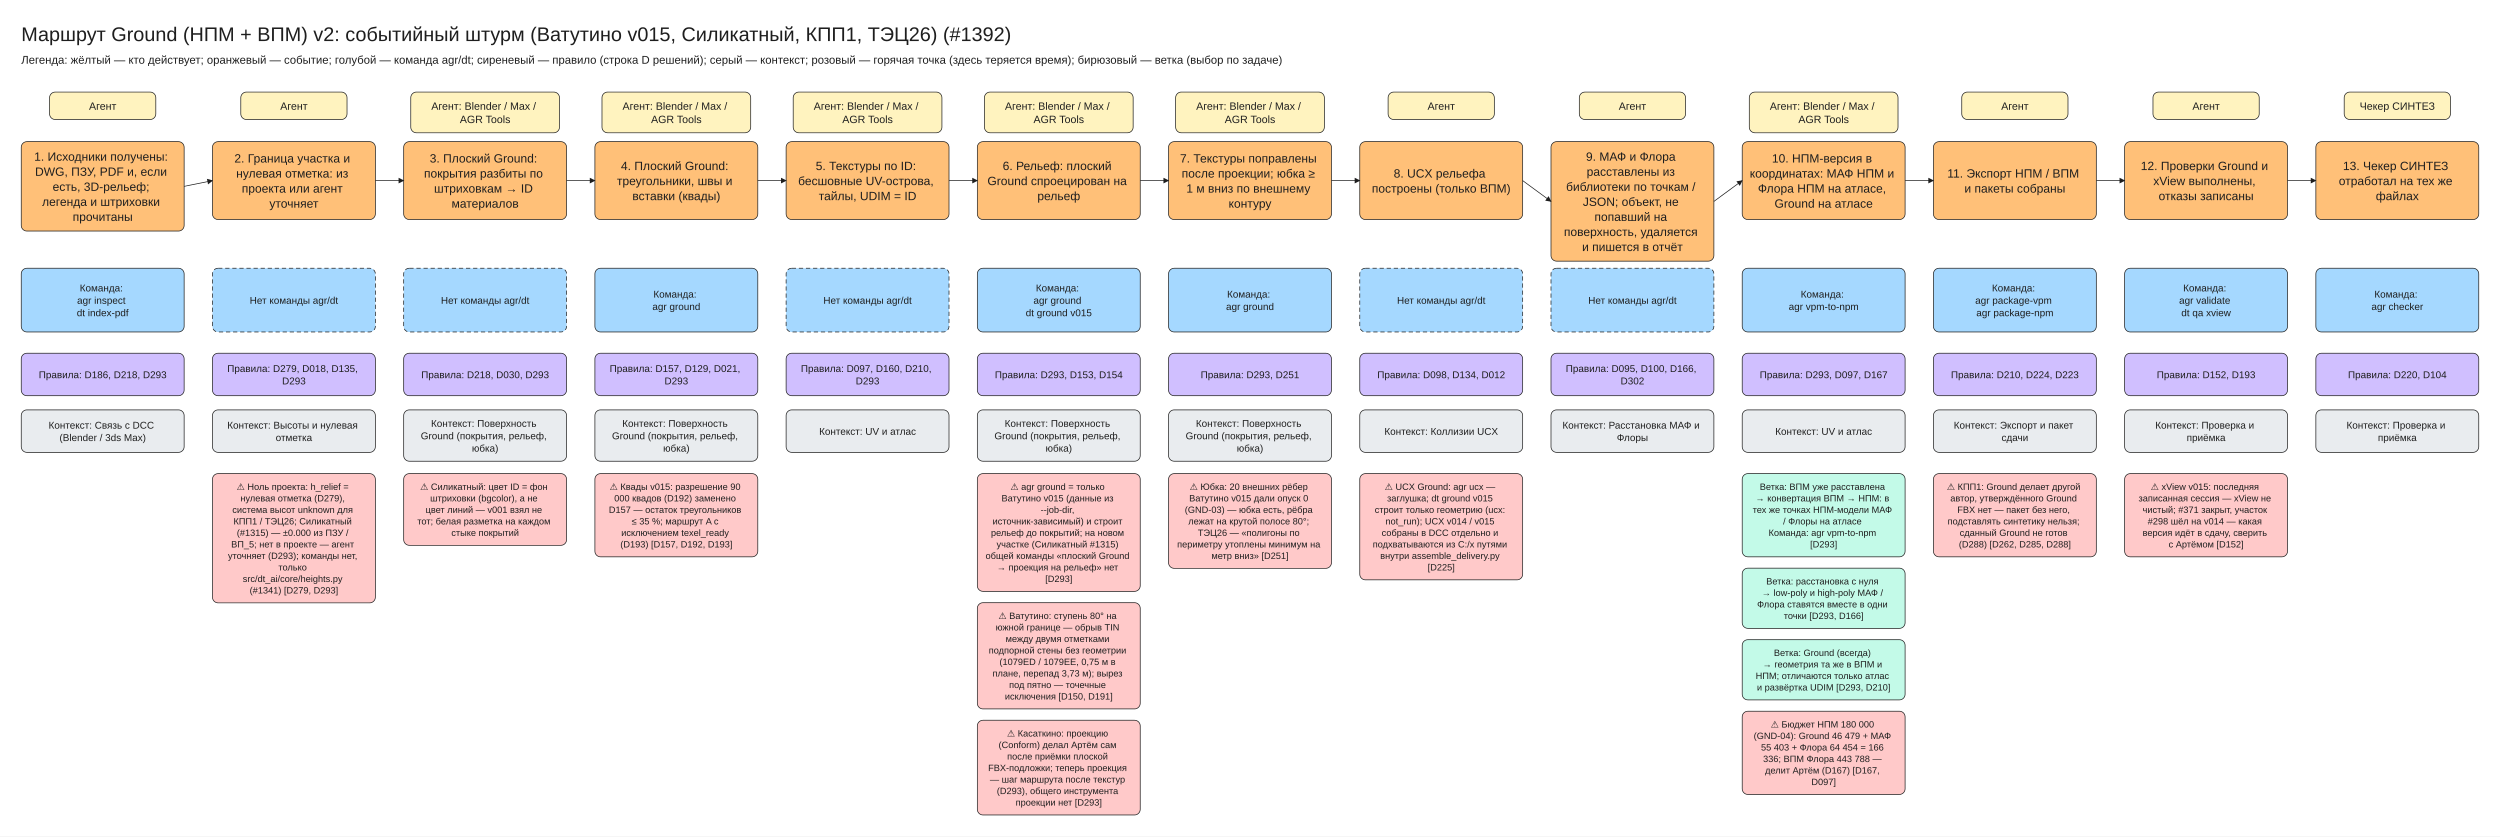
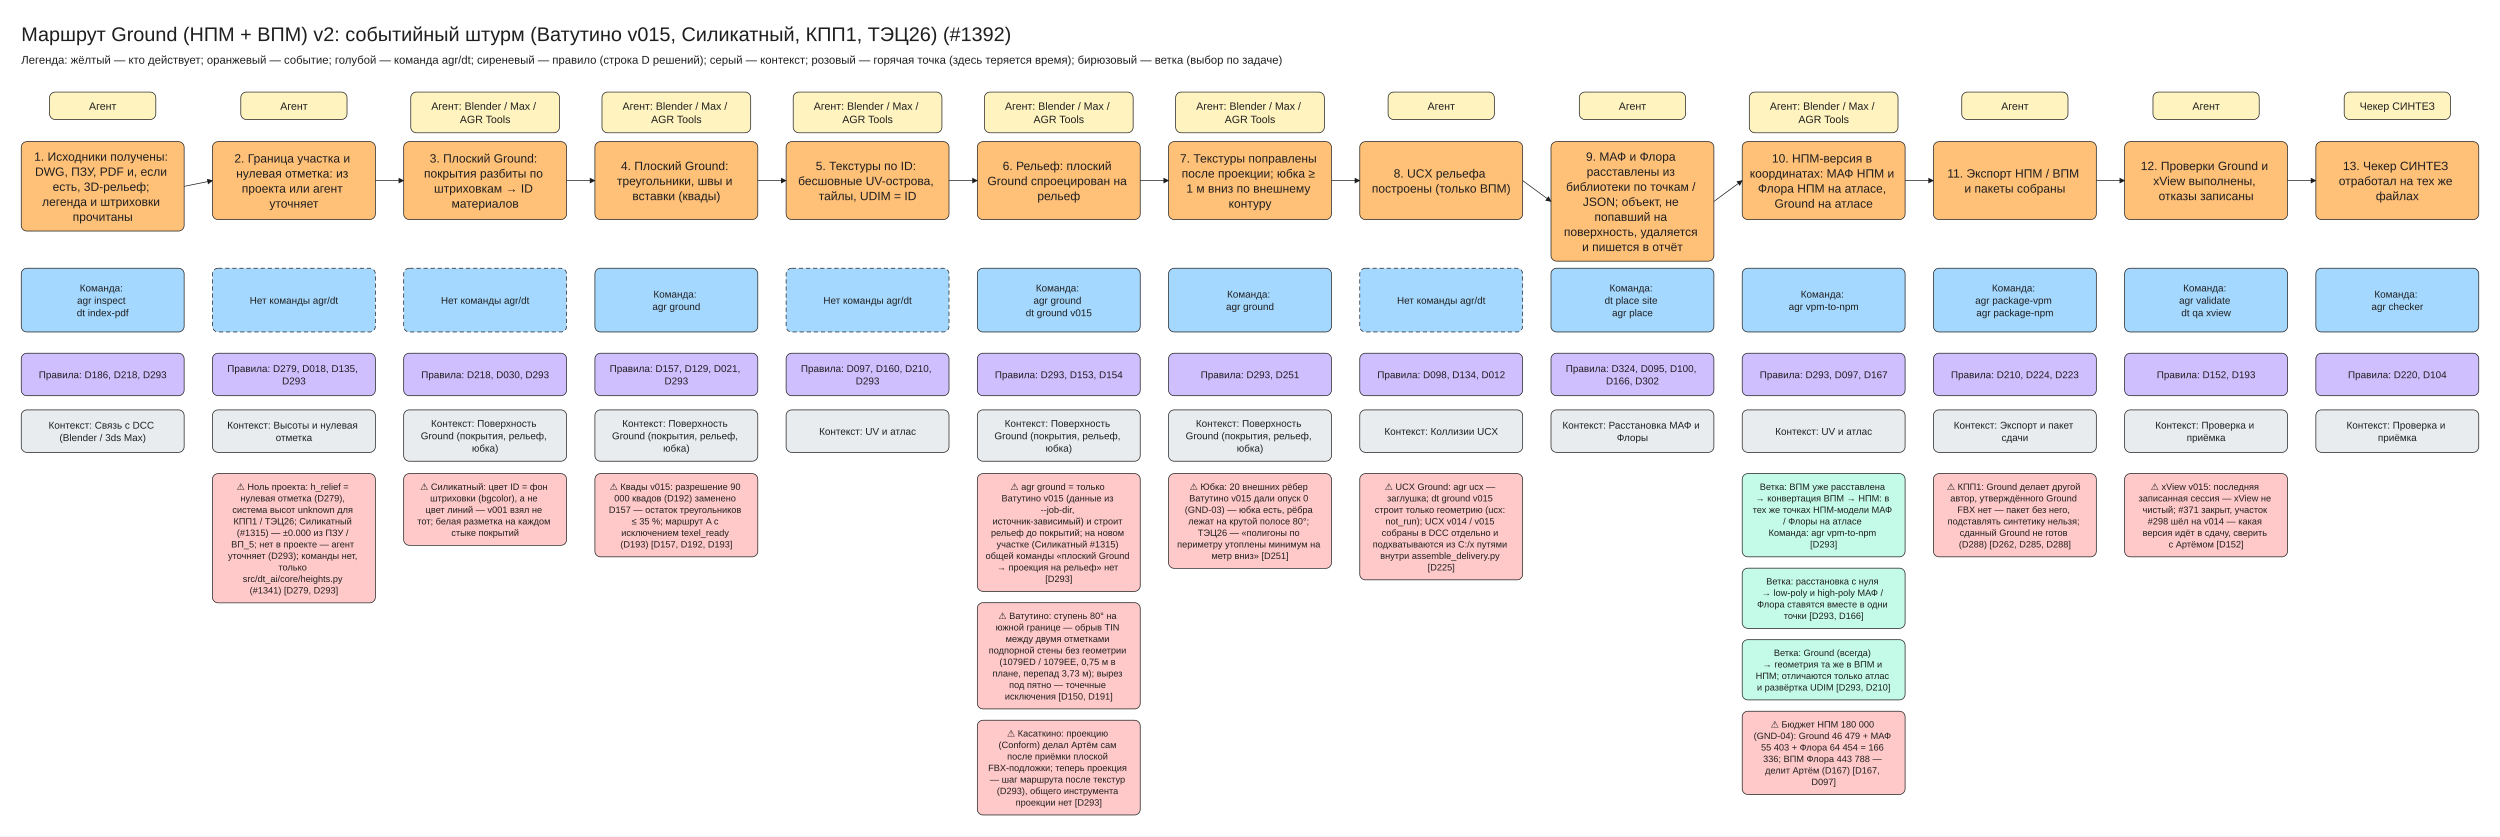
<svg xmlns="http://www.w3.org/2000/svg" viewBox="10 -30 3530 1181" width="3530" height="1181" font-family="Segoe UI, Arial, sans-serif">
  <defs>
    <marker id="arrow" viewBox="0 0 10 10" refX="9" refY="5" markerWidth="8" markerHeight="8" orient="auto-start-reverse">
      <path d="M0,0 L10,5 L0,10 z" fill="#1e1e1e" />
    </marker>
  </defs>
  <rect x="10" y="-30" width="3530" height="1181" fill="#ffffff" />
  <rect x="80" y="100" width="150" height="38.75" rx="8" fill="#fff3bf" stroke="#1e1e1e" />
  <rect x="40" y="170" width="230" height="126.25" rx="8" fill="#ffc078" stroke="#1e1e1e" />
  <rect x="40" y="348.75" width="230" height="90" rx="8" fill="#a5d8ff" stroke="#1e1e1e" />
  <rect x="40" y="468.75" width="230" height="60" rx="8" fill="#d0bfff" stroke="#1e1e1e" />
  <rect x="40" y="548.75" width="230" height="60" rx="8" fill="#e9ecef" stroke="#1e1e1e" />
  <rect x="350" y="100" width="150" height="38.75" rx="8" fill="#fff3bf" stroke="#1e1e1e" />
  <rect x="310" y="170" width="230" height="110" rx="8" fill="#ffc078" stroke="#1e1e1e" />
  <line x1="270" y1="233.12" x2="310" y2="225.0" stroke="#1e1e1e" marker-end="url(#arrow)" />
  <rect x="310" y="348.75" width="230" height="90" rx="8" fill="#a5d8ff" stroke="#1e1e1e" stroke-dasharray="6 4" />
  <rect x="310" y="468.75" width="230" height="60" rx="8" fill="#d0bfff" stroke="#1e1e1e" />
  <rect x="310" y="548.75" width="230" height="60" rx="8" fill="#e9ecef" stroke="#1e1e1e" />
  <rect x="310" y="638.75" width="230" height="182.5" rx="8" fill="#ffc9c9" stroke="#1e1e1e" />
  <rect x="590" y="100" width="210" height="57.5" rx="8" fill="#fff3bf" stroke="#1e1e1e" />
  <rect x="580" y="170" width="230" height="110" rx="8" fill="#ffc078" stroke="#1e1e1e" />
  <line x1="540" y1="225.0" x2="580" y2="225.0" stroke="#1e1e1e" marker-end="url(#arrow)" />
  <rect x="580" y="348.75" width="230" height="90" rx="8" fill="#a5d8ff" stroke="#1e1e1e" stroke-dasharray="6 4" />
  <rect x="580" y="468.75" width="230" height="60" rx="8" fill="#d0bfff" stroke="#1e1e1e" />
  <rect x="580" y="548.75" width="230" height="72.5" rx="8" fill="#e9ecef" stroke="#1e1e1e" />
  <rect x="580" y="638.75" width="230" height="101.25" rx="8" fill="#ffc9c9" stroke="#1e1e1e" />
  <rect x="860" y="100" width="210" height="57.5" rx="8" fill="#fff3bf" stroke="#1e1e1e" />
  <rect x="850" y="170" width="230" height="110" rx="8" fill="#ffc078" stroke="#1e1e1e" />
  <line x1="810" y1="225.0" x2="850" y2="225.0" stroke="#1e1e1e" marker-end="url(#arrow)" />
  <rect x="850" y="348.75" width="230" height="90" rx="8" fill="#a5d8ff" stroke="#1e1e1e" />
  <rect x="850" y="468.75" width="230" height="60" rx="8" fill="#d0bfff" stroke="#1e1e1e" />
  <rect x="850" y="548.75" width="230" height="72.5" rx="8" fill="#e9ecef" stroke="#1e1e1e" />
  <rect x="850" y="638.75" width="230" height="117.5" rx="8" fill="#ffc9c9" stroke="#1e1e1e" />
  <rect x="1130" y="100" width="210" height="57.5" rx="8" fill="#fff3bf" stroke="#1e1e1e" />
  <rect x="1120" y="170" width="230" height="110" rx="8" fill="#ffc078" stroke="#1e1e1e" />
  <line x1="1080" y1="225.0" x2="1120" y2="225.0" stroke="#1e1e1e" marker-end="url(#arrow)" />
  <rect x="1120" y="348.75" width="230" height="90" rx="8" fill="#a5d8ff" stroke="#1e1e1e" stroke-dasharray="6 4" />
  <rect x="1120" y="468.75" width="230" height="60" rx="8" fill="#d0bfff" stroke="#1e1e1e" />
  <rect x="1120" y="548.75" width="230" height="60" rx="8" fill="#e9ecef" stroke="#1e1e1e" />
  <rect x="1400" y="100" width="210" height="57.5" rx="8" fill="#fff3bf" stroke="#1e1e1e" />
  <rect x="1390" y="170" width="230" height="110" rx="8" fill="#ffc078" stroke="#1e1e1e" />
  <line x1="1350" y1="225.0" x2="1390" y2="225.0" stroke="#1e1e1e" marker-end="url(#arrow)" />
  <rect x="1390" y="348.75" width="230" height="90" rx="8" fill="#a5d8ff" stroke="#1e1e1e" />
  <rect x="1390" y="468.75" width="230" height="60" rx="8" fill="#d0bfff" stroke="#1e1e1e" />
  <rect x="1390" y="548.75" width="230" height="72.5" rx="8" fill="#e9ecef" stroke="#1e1e1e" />
  <rect x="1390" y="638.75" width="230" height="166.25" rx="8" fill="#ffc9c9" stroke="#1e1e1e" />
  <rect x="1390" y="821.0" width="230" height="150.0" rx="8" fill="#ffc9c9" stroke="#1e1e1e" />
  <rect x="1390" y="987.0" width="230" height="133.75" rx="8" fill="#ffc9c9" stroke="#1e1e1e" />
  <rect x="1670" y="100" width="210" height="57.5" rx="8" fill="#fff3bf" stroke="#1e1e1e" />
  <rect x="1660" y="170" width="230" height="110" rx="8" fill="#ffc078" stroke="#1e1e1e" />
  <line x1="1620" y1="225.0" x2="1660" y2="225.0" stroke="#1e1e1e" marker-end="url(#arrow)" />
  <rect x="1660" y="348.75" width="230" height="90" rx="8" fill="#a5d8ff" stroke="#1e1e1e" />
  <rect x="1660" y="468.75" width="230" height="60" rx="8" fill="#d0bfff" stroke="#1e1e1e" />
  <rect x="1660" y="548.75" width="230" height="72.5" rx="8" fill="#e9ecef" stroke="#1e1e1e" />
  <rect x="1660" y="638.75" width="230" height="133.75" rx="8" fill="#ffc9c9" stroke="#1e1e1e" />
  <rect x="1970" y="100" width="150" height="38.75" rx="8" fill="#fff3bf" stroke="#1e1e1e" />
  <rect x="1930" y="170" width="230" height="110" rx="8" fill="#ffc078" stroke="#1e1e1e" />
  <line x1="1890" y1="225.0" x2="1930" y2="225.0" stroke="#1e1e1e" marker-end="url(#arrow)" />
  <rect x="1930" y="348.75" width="230" height="90" rx="8" fill="#a5d8ff" stroke="#1e1e1e" stroke-dasharray="6 4" />
  <rect x="1930" y="468.75" width="230" height="60" rx="8" fill="#d0bfff" stroke="#1e1e1e" />
  <rect x="1930" y="548.75" width="230" height="60" rx="8" fill="#e9ecef" stroke="#1e1e1e" />
  <rect x="1930" y="638.75" width="230" height="150.0" rx="8" fill="#ffc9c9" stroke="#1e1e1e" />
  <rect x="2240" y="100" width="150" height="38.75" rx="8" fill="#fff3bf" stroke="#1e1e1e" />
  <rect x="2200" y="170" width="230" height="168.75" rx="8" fill="#ffc078" stroke="#1e1e1e" />
  <line x1="2160" y1="225.0" x2="2200" y2="254.38" stroke="#1e1e1e" marker-end="url(#arrow)" />
-   <rect x="2200" y="348.75" width="230" height="90" rx="8" fill="#a5d8ff" stroke="#1e1e1e" stroke-dasharray="6 4" />
+   <rect x="2200" y="348.75" width="230" height="90" rx="8" fill="#a5d8ff" stroke="#1e1e1e" />
  <rect x="2200" y="468.75" width="230" height="60" rx="8" fill="#d0bfff" stroke="#1e1e1e" />
  <rect x="2200" y="548.75" width="230" height="60" rx="8" fill="#e9ecef" stroke="#1e1e1e" />
  <rect x="2480" y="100" width="210" height="57.5" rx="8" fill="#fff3bf" stroke="#1e1e1e" />
  <rect x="2470" y="170" width="230" height="110" rx="8" fill="#ffc078" stroke="#1e1e1e" />
  <line x1="2430" y1="254.38" x2="2470" y2="225.0" stroke="#1e1e1e" marker-end="url(#arrow)" />
  <rect x="2470" y="348.75" width="230" height="90" rx="8" fill="#a5d8ff" stroke="#1e1e1e" />
  <rect x="2470" y="468.75" width="230" height="60" rx="8" fill="#d0bfff" stroke="#1e1e1e" />
  <rect x="2470" y="548.75" width="230" height="60" rx="8" fill="#e9ecef" stroke="#1e1e1e" />
  <rect x="2470" y="638.75" width="230" height="117.5" rx="8" fill="#c3fae8" stroke="#1e1e1e" />
  <rect x="2470" y="772.25" width="230" height="85.0" rx="8" fill="#c3fae8" stroke="#1e1e1e" />
  <rect x="2470" y="873.25" width="230" height="85.0" rx="8" fill="#c3fae8" stroke="#1e1e1e" />
  <rect x="2470" y="974.25" width="230" height="117.5" rx="8" fill="#ffc9c9" stroke="#1e1e1e" />
  <rect x="2780" y="100" width="150" height="38.75" rx="8" fill="#fff3bf" stroke="#1e1e1e" />
  <rect x="2740" y="170" width="230" height="110" rx="8" fill="#ffc078" stroke="#1e1e1e" />
  <line x1="2700" y1="225.0" x2="2740" y2="225.0" stroke="#1e1e1e" marker-end="url(#arrow)" />
  <rect x="2740" y="348.75" width="230" height="90" rx="8" fill="#a5d8ff" stroke="#1e1e1e" />
  <rect x="2740" y="468.75" width="230" height="60" rx="8" fill="#d0bfff" stroke="#1e1e1e" />
  <rect x="2740" y="548.75" width="230" height="60" rx="8" fill="#e9ecef" stroke="#1e1e1e" />
  <rect x="2740" y="638.75" width="230" height="117.5" rx="8" fill="#ffc9c9" stroke="#1e1e1e" />
  <rect x="3050" y="100" width="150" height="38.75" rx="8" fill="#fff3bf" stroke="#1e1e1e" />
  <rect x="3010" y="170" width="230" height="110" rx="8" fill="#ffc078" stroke="#1e1e1e" />
  <line x1="2970" y1="225.0" x2="3010" y2="225.0" stroke="#1e1e1e" marker-end="url(#arrow)" />
  <rect x="3010" y="348.75" width="230" height="90" rx="8" fill="#a5d8ff" stroke="#1e1e1e" />
  <rect x="3010" y="468.75" width="230" height="60" rx="8" fill="#d0bfff" stroke="#1e1e1e" />
  <rect x="3010" y="548.75" width="230" height="60" rx="8" fill="#e9ecef" stroke="#1e1e1e" />
  <rect x="3010" y="638.75" width="230" height="117.5" rx="8" fill="#ffc9c9" stroke="#1e1e1e" />
  <rect x="3320" y="100" width="150" height="38.75" rx="8" fill="#fff3bf" stroke="#1e1e1e" />
  <rect x="3280" y="170" width="230" height="110" rx="8" fill="#ffc078" stroke="#1e1e1e" />
  <line x1="3240" y1="225.0" x2="3280" y2="225.0" stroke="#1e1e1e" marker-end="url(#arrow)" />
  <rect x="3280" y="348.75" width="230" height="90" rx="8" fill="#a5d8ff" stroke="#1e1e1e" />
  <rect x="3280" y="468.75" width="230" height="60" rx="8" fill="#d0bfff" stroke="#1e1e1e" />
  <rect x="3280" y="548.75" width="230" height="60" rx="8" fill="#e9ecef" stroke="#1e1e1e" />
  <text x="40" y="0" font-size="28" text-anchor="start" fill="#1e1e1e">
    <tspan x="40" dy="28">Маршрут Ground (НПМ + ВПМ) v2: событийный штурм (Ватутино v015, Силикатный, КПП1, ТЭЦ26) (#1392)</tspan>
  </text>
  <text x="40" y="44" font-size="16" text-anchor="start" fill="#1e1e1e">
    <tspan x="40" dy="16">Легенда: жёлтый — кто действует; оранжевый — событие; голубой — команда agr/dt; сиреневый — правило (строка D решений); серый — контекст; розовый — горячая точка (здесь теряется время); бирюзовый — ветка (выбор по задаче)</tspan>
  </text>
  <text x="155.0" y="110.0" font-size="15" text-anchor="middle" fill="#1e1e1e">
    <tspan x="155.0" dy="15">Агент</tspan>
  </text>
  <text x="155.0" y="180.0" font-size="17" text-anchor="middle" fill="#1e1e1e">
    <tspan x="155.0" dy="17">1. Исходники получены:</tspan>
    <tspan x="155.0" dy="21.25">DWG, ПЗУ, PDF и, если</tspan>
    <tspan x="155.0" dy="21.25">есть, 3D-рельеф;</tspan>
    <tspan x="155.0" dy="21.25">легенда и штриховки</tspan>
    <tspan x="155.0" dy="21.25">прочитаны</tspan>
  </text>
  <text x="155.0" y="367.5" font-size="14" text-anchor="middle" fill="#1e1e1e">
    <tspan x="155.0" dy="14">Команда:</tspan>
    <tspan x="155.0" dy="17.5">agr inspect</tspan>
    <tspan x="155.0" dy="17.5">dt index-pdf</tspan>
  </text>
  <text x="155.0" y="490.0" font-size="14" text-anchor="middle" fill="#1e1e1e">
    <tspan x="155.0" dy="14">Правила: D186, D218, D293</tspan>
  </text>
  <text x="155.0" y="561.25" font-size="14" text-anchor="middle" fill="#1e1e1e">
    <tspan x="155.0" dy="14">Контекст: Связь с DCC</tspan>
    <tspan x="155.0" dy="17.5">(Blender / 3ds Max)</tspan>
  </text>
  <text x="425.0" y="110.0" font-size="15" text-anchor="middle" fill="#1e1e1e">
    <tspan x="425.0" dy="15">Агент</tspan>
  </text>
  <text x="425.0" y="182.5" font-size="17" text-anchor="middle" fill="#1e1e1e">
    <tspan x="425.0" dy="17">2. Граница участка и</tspan>
    <tspan x="425.0" dy="21.25">нулевая отметка: из</tspan>
    <tspan x="425.0" dy="21.25">проекта или агент</tspan>
    <tspan x="425.0" dy="21.25">уточняет</tspan>
  </text>
  <text x="425.0" y="385.0" font-size="14" text-anchor="middle" fill="#1e1e1e">
    <tspan x="425.0" dy="14">Нет команды agr/dt</tspan>
  </text>
  <text x="425.0" y="481.25" font-size="14" text-anchor="middle" fill="#1e1e1e">
    <tspan x="425.0" dy="14">Правила: D279, D018, D135,</tspan>
    <tspan x="425.0" dy="17.5">D293</tspan>
  </text>
  <text x="425.0" y="561.25" font-size="14" text-anchor="middle" fill="#1e1e1e">
    <tspan x="425.0" dy="14">Контекст: Высоты и нулевая</tspan>
    <tspan x="425.0" dy="17.5">отметка</tspan>
  </text>
  <text x="425.0" y="648.75" font-size="13" text-anchor="middle" fill="#1e1e1e">
    <tspan x="425.0" dy="13">⚠ Ноль проекта: h_relief =</tspan>
    <tspan x="425.0" dy="16.25">нулевая отметка (D279),</tspan>
    <tspan x="425.0" dy="16.25">система высот unknown для</tspan>
    <tspan x="425.0" dy="16.25">КПП1 / ТЭЦ26; Силикатный</tspan>
    <tspan x="425.0" dy="16.25">(#1315) — ±0.000 из ПЗУ /</tspan>
    <tspan x="425.0" dy="16.25">ВП_5; нет в проекте — агент</tspan>
    <tspan x="425.0" dy="16.25">уточняет (D293); команды нет,</tspan>
    <tspan x="425.0" dy="16.25">только</tspan>
    <tspan x="425.0" dy="16.25">src/dt_ai/core/heights.py</tspan>
    <tspan x="425.0" dy="16.25">(#1341) [D279, D293]</tspan>
  </text>
  <text x="695.0" y="110.0" font-size="15" text-anchor="middle" fill="#1e1e1e">
    <tspan x="695.0" dy="15">Агент: Blender / Max /</tspan>
    <tspan x="695.0" dy="18.75">AGR Tools</tspan>
  </text>
  <text x="695.0" y="182.5" font-size="17" text-anchor="middle" fill="#1e1e1e">
    <tspan x="695.0" dy="17">3. Плоский Ground:</tspan>
    <tspan x="695.0" dy="21.25">покрытия разбиты по</tspan>
    <tspan x="695.0" dy="21.25">штриховкам → ID</tspan>
    <tspan x="695.0" dy="21.25">материалов</tspan>
  </text>
  <text x="695.0" y="385.0" font-size="14" text-anchor="middle" fill="#1e1e1e">
    <tspan x="695.0" dy="14">Нет команды agr/dt</tspan>
  </text>
  <text x="695.0" y="490.0" font-size="14" text-anchor="middle" fill="#1e1e1e">
    <tspan x="695.0" dy="14">Правила: D218, D030, D293</tspan>
  </text>
  <text x="695.0" y="558.75" font-size="14" text-anchor="middle" fill="#1e1e1e">
    <tspan x="695.0" dy="14">Контекст: Поверхность</tspan>
    <tspan x="695.0" dy="17.5">Ground (покрытия, рельеф,</tspan>
    <tspan x="695.0" dy="17.5">юбка)</tspan>
  </text>
  <text x="695.0" y="648.75" font-size="13" text-anchor="middle" fill="#1e1e1e">
    <tspan x="695.0" dy="13">⚠ Силикатный: цвет ID = фон</tspan>
    <tspan x="695.0" dy="16.25">штриховки (bgcolor), а не</tspan>
    <tspan x="695.0" dy="16.25">цвет линий — v001 взял не</tspan>
    <tspan x="695.0" dy="16.25">тот; белая разметка на каждом</tspan>
    <tspan x="695.0" dy="16.25">стыке покрытий</tspan>
  </text>
  <text x="965.0" y="110.0" font-size="15" text-anchor="middle" fill="#1e1e1e">
    <tspan x="965.0" dy="15">Агент: Blender / Max /</tspan>
    <tspan x="965.0" dy="18.75">AGR Tools</tspan>
  </text>
  <text x="965.0" y="193.12" font-size="17" text-anchor="middle" fill="#1e1e1e">
    <tspan x="965.0" dy="17">4. Плоский Ground:</tspan>
    <tspan x="965.0" dy="21.25">треугольники, швы и</tspan>
    <tspan x="965.0" dy="21.25">вставки (квады)</tspan>
  </text>
  <text x="965.0" y="376.25" font-size="14" text-anchor="middle" fill="#1e1e1e">
    <tspan x="965.0" dy="14">Команда:</tspan>
    <tspan x="965.0" dy="17.5">agr ground</tspan>
  </text>
  <text x="965.0" y="481.25" font-size="14" text-anchor="middle" fill="#1e1e1e">
    <tspan x="965.0" dy="14">Правила: D157, D129, D021,</tspan>
    <tspan x="965.0" dy="17.5">D293</tspan>
  </text>
  <text x="965.0" y="558.75" font-size="14" text-anchor="middle" fill="#1e1e1e">
    <tspan x="965.0" dy="14">Контекст: Поверхность</tspan>
    <tspan x="965.0" dy="17.5">Ground (покрытия, рельеф,</tspan>
    <tspan x="965.0" dy="17.5">юбка)</tspan>
  </text>
  <text x="965.0" y="648.75" font-size="13" text-anchor="middle" fill="#1e1e1e">
    <tspan x="965.0" dy="13">⚠ Квады v015: разрешение 90</tspan>
    <tspan x="965.0" dy="16.25">000 квадов (D192) заменено</tspan>
    <tspan x="965.0" dy="16.25">D157 — остаток треугольников</tspan>
    <tspan x="965.0" dy="16.25">≤ 35 %; маршрут A с</tspan>
    <tspan x="965.0" dy="16.25">исключением texel_ready</tspan>
    <tspan x="965.0" dy="16.25">(D193) [D157, D192, D193]</tspan>
  </text>
  <text x="1235.0" y="110.0" font-size="15" text-anchor="middle" fill="#1e1e1e">
    <tspan x="1235.0" dy="15">Агент: Blender / Max /</tspan>
    <tspan x="1235.0" dy="18.75">AGR Tools</tspan>
  </text>
  <text x="1235.0" y="193.12" font-size="17" text-anchor="middle" fill="#1e1e1e">
    <tspan x="1235.0" dy="17">5. Текстуры по ID:</tspan>
    <tspan x="1235.0" dy="21.25">бесшовные UV-острова,</tspan>
    <tspan x="1235.0" dy="21.25">тайлы, UDIM = ID</tspan>
  </text>
  <text x="1235.0" y="385.0" font-size="14" text-anchor="middle" fill="#1e1e1e">
    <tspan x="1235.0" dy="14">Нет команды agr/dt</tspan>
  </text>
  <text x="1235.0" y="481.25" font-size="14" text-anchor="middle" fill="#1e1e1e">
    <tspan x="1235.0" dy="14">Правила: D097, D160, D210,</tspan>
    <tspan x="1235.0" dy="17.5">D293</tspan>
  </text>
  <text x="1235.0" y="570.0" font-size="14" text-anchor="middle" fill="#1e1e1e">
    <tspan x="1235.0" dy="14">Контекст: UV и атлас</tspan>
  </text>
  <text x="1505.0" y="110.0" font-size="15" text-anchor="middle" fill="#1e1e1e">
    <tspan x="1505.0" dy="15">Агент: Blender / Max /</tspan>
    <tspan x="1505.0" dy="18.75">AGR Tools</tspan>
  </text>
  <text x="1505.0" y="193.12" font-size="17" text-anchor="middle" fill="#1e1e1e">
    <tspan x="1505.0" dy="17">6. Рельеф: плоский</tspan>
    <tspan x="1505.0" dy="21.25">Ground спроецирован на</tspan>
    <tspan x="1505.0" dy="21.25">рельеф</tspan>
  </text>
  <text x="1505.0" y="367.5" font-size="14" text-anchor="middle" fill="#1e1e1e">
    <tspan x="1505.0" dy="14">Команда:</tspan>
    <tspan x="1505.0" dy="17.5">agr ground</tspan>
    <tspan x="1505.0" dy="17.5">dt ground v015</tspan>
  </text>
  <text x="1505.0" y="490.0" font-size="14" text-anchor="middle" fill="#1e1e1e">
    <tspan x="1505.0" dy="14">Правила: D293, D153, D154</tspan>
  </text>
  <text x="1505.0" y="558.75" font-size="14" text-anchor="middle" fill="#1e1e1e">
    <tspan x="1505.0" dy="14">Контекст: Поверхность</tspan>
    <tspan x="1505.0" dy="17.5">Ground (покрытия, рельеф,</tspan>
    <tspan x="1505.0" dy="17.5">юбка)</tspan>
  </text>
  <text x="1505.0" y="648.75" font-size="13" text-anchor="middle" fill="#1e1e1e">
    <tspan x="1505.0" dy="13">⚠ agr ground = только</tspan>
    <tspan x="1505.0" dy="16.25">Ватутино v015 (данные из</tspan>
    <tspan x="1505.0" dy="16.25">--job-dir,</tspan>
    <tspan x="1505.0" dy="16.25">источник-зависимый) и строит</tspan>
    <tspan x="1505.0" dy="16.25">рельеф до покрытий; на новом</tspan>
    <tspan x="1505.0" dy="16.25">участке (Силикатный #1315)</tspan>
    <tspan x="1505.0" dy="16.25">общей команды «плоский Ground</tspan>
    <tspan x="1505.0" dy="16.25">→ проекция на рельеф» нет</tspan>
    <tspan x="1505.0" dy="16.25">[D293]</tspan>
  </text>
  <text x="1505.0" y="831.0" font-size="13" text-anchor="middle" fill="#1e1e1e">
    <tspan x="1505.0" dy="13">⚠ Ватутино: ступень 80° на</tspan>
    <tspan x="1505.0" dy="16.25">южной границе — обрыв TIN</tspan>
    <tspan x="1505.0" dy="16.25">между двумя отметками</tspan>
    <tspan x="1505.0" dy="16.25">подпорной стены без геометрии</tspan>
    <tspan x="1505.0" dy="16.25">(1079ED / 1079EE, 0,75 м в</tspan>
    <tspan x="1505.0" dy="16.25">плане, перепад 3,73 м); вырез</tspan>
    <tspan x="1505.0" dy="16.25">под пятно — точечные</tspan>
    <tspan x="1505.0" dy="16.25">исключения [D150, D191]</tspan>
  </text>
  <text x="1505.0" y="997.0" font-size="13" text-anchor="middle" fill="#1e1e1e">
    <tspan x="1505.0" dy="13">⚠ Касаткино: проекцию</tspan>
    <tspan x="1505.0" dy="16.25">(Conform) делал Артём сам</tspan>
    <tspan x="1505.0" dy="16.25">после приёмки плоской</tspan>
    <tspan x="1505.0" dy="16.25">FBX-подложки; теперь проекция</tspan>
    <tspan x="1505.0" dy="16.25">— шаг маршрута после текстур</tspan>
    <tspan x="1505.0" dy="16.25">(D293), общего инструмента</tspan>
    <tspan x="1505.0" dy="16.25">проекции нет [D293]</tspan>
  </text>
  <text x="1775.0" y="110.0" font-size="15" text-anchor="middle" fill="#1e1e1e">
    <tspan x="1775.0" dy="15">Агент: Blender / Max /</tspan>
    <tspan x="1775.0" dy="18.75">AGR Tools</tspan>
  </text>
  <text x="1775.0" y="182.5" font-size="17" text-anchor="middle" fill="#1e1e1e">
    <tspan x="1775.0" dy="17">7. Текстуры поправлены</tspan>
    <tspan x="1775.0" dy="21.25">после проекции; юбка ≥</tspan>
    <tspan x="1775.0" dy="21.25">1 м вниз по внешнему</tspan>
    <tspan x="1775.0" dy="21.25">контуру</tspan>
  </text>
  <text x="1775.0" y="376.25" font-size="14" text-anchor="middle" fill="#1e1e1e">
    <tspan x="1775.0" dy="14">Команда:</tspan>
    <tspan x="1775.0" dy="17.5">agr ground</tspan>
  </text>
  <text x="1775.0" y="490.0" font-size="14" text-anchor="middle" fill="#1e1e1e">
    <tspan x="1775.0" dy="14">Правила: D293, D251</tspan>
  </text>
  <text x="1775.0" y="558.75" font-size="14" text-anchor="middle" fill="#1e1e1e">
    <tspan x="1775.0" dy="14">Контекст: Поверхность</tspan>
    <tspan x="1775.0" dy="17.5">Ground (покрытия, рельеф,</tspan>
    <tspan x="1775.0" dy="17.5">юбка)</tspan>
  </text>
  <text x="1775.0" y="648.75" font-size="13" text-anchor="middle" fill="#1e1e1e">
    <tspan x="1775.0" dy="13">⚠ Юбка: 20 внешних рёбер</tspan>
    <tspan x="1775.0" dy="16.25">Ватутино v015 дали опуск 0</tspan>
    <tspan x="1775.0" dy="16.25">(GND-03) — юбка есть, рёбра</tspan>
    <tspan x="1775.0" dy="16.25">лежат на крутой полосе 80°;</tspan>
    <tspan x="1775.0" dy="16.25">ТЭЦ26 — «полигоны по</tspan>
    <tspan x="1775.0" dy="16.25">периметру утоплены минимум на</tspan>
    <tspan x="1775.0" dy="16.25">метр вниз» [D251]</tspan>
  </text>
  <text x="2045.0" y="110.0" font-size="15" text-anchor="middle" fill="#1e1e1e">
    <tspan x="2045.0" dy="15">Агент</tspan>
  </text>
  <text x="2045.0" y="203.75" font-size="17" text-anchor="middle" fill="#1e1e1e">
    <tspan x="2045.0" dy="17">8. UCX рельефа</tspan>
    <tspan x="2045.0" dy="21.25">построены (только ВПМ)</tspan>
  </text>
  <text x="2045.0" y="385.0" font-size="14" text-anchor="middle" fill="#1e1e1e">
    <tspan x="2045.0" dy="14">Нет команды agr/dt</tspan>
  </text>
  <text x="2045.0" y="490.0" font-size="14" text-anchor="middle" fill="#1e1e1e">
    <tspan x="2045.0" dy="14">Правила: D098, D134, D012</tspan>
  </text>
  <text x="2045.0" y="570.0" font-size="14" text-anchor="middle" fill="#1e1e1e">
    <tspan x="2045.0" dy="14">Контекст: Коллизии UCX</tspan>
  </text>
  <text x="2045.0" y="648.75" font-size="13" text-anchor="middle" fill="#1e1e1e">
    <tspan x="2045.0" dy="13">⚠ UCX Ground: agr ucx —</tspan>
    <tspan x="2045.0" dy="16.25">заглушка; dt ground v015</tspan>
    <tspan x="2045.0" dy="16.25">строит только геометрию (ucx:</tspan>
    <tspan x="2045.0" dy="16.25">not_run); UCX v014 / v015</tspan>
    <tspan x="2045.0" dy="16.25">собраны в DCC отдельно и</tspan>
    <tspan x="2045.0" dy="16.25">подхватываются из C:/x путями</tspan>
    <tspan x="2045.0" dy="16.25">внутри assemble_delivery.py</tspan>
    <tspan x="2045.0" dy="16.25">[D225]</tspan>
  </text>
  <text x="2315.0" y="110.0" font-size="15" text-anchor="middle" fill="#1e1e1e">
    <tspan x="2315.0" dy="15">Агент</tspan>
  </text>
  <text x="2315.0" y="180.0" font-size="17" text-anchor="middle" fill="#1e1e1e">
    <tspan x="2315.0" dy="17">9. МАФ и Флора</tspan>
    <tspan x="2315.0" dy="21.25">расставлены из</tspan>
    <tspan x="2315.0" dy="21.25">библиотеки по точкам /</tspan>
    <tspan x="2315.0" dy="21.25">JSON; объект, не</tspan>
    <tspan x="2315.0" dy="21.25">попавший на</tspan>
    <tspan x="2315.0" dy="21.25">поверхность, удаляется</tspan>
    <tspan x="2315.0" dy="21.25">и пишется в отчёт</tspan>
  </text>
-   <text x="2315.0" y="385.0" font-size="14" text-anchor="middle" fill="#1e1e1e">
-     <tspan x="2315.0" dy="14">Нет команды agr/dt</tspan>
+   <text x="2315.0" y="367.5" font-size="14" text-anchor="middle" fill="#1e1e1e">
+     <tspan x="2315.0" dy="14">Команда:</tspan>
+     <tspan x="2315.0" dy="17.5">dt place site</tspan>
+     <tspan x="2315.0" dy="17.5">agr place</tspan>
  </text>
  <text x="2315.0" y="481.25" font-size="14" text-anchor="middle" fill="#1e1e1e">
-     <tspan x="2315.0" dy="14">Правила: D095, D100, D166,</tspan>
-     <tspan x="2315.0" dy="17.5">D302</tspan>
+     <tspan x="2315.0" dy="14">Правила: D324, D095, D100,</tspan>
+     <tspan x="2315.0" dy="17.5">D166, D302</tspan>
  </text>
  <text x="2315.0" y="561.25" font-size="14" text-anchor="middle" fill="#1e1e1e">
    <tspan x="2315.0" dy="14">Контекст: Расстановка МАФ и</tspan>
    <tspan x="2315.0" dy="17.5">Флоры</tspan>
  </text>
  <text x="2585.0" y="110.0" font-size="15" text-anchor="middle" fill="#1e1e1e">
    <tspan x="2585.0" dy="15">Агент: Blender / Max /</tspan>
    <tspan x="2585.0" dy="18.75">AGR Tools</tspan>
  </text>
  <text x="2585.0" y="182.5" font-size="17" text-anchor="middle" fill="#1e1e1e">
    <tspan x="2585.0" dy="17">10. НПМ-версия в</tspan>
    <tspan x="2585.0" dy="21.25">координатах: МАФ НПМ и</tspan>
    <tspan x="2585.0" dy="21.25">Флора НПМ на атласе,</tspan>
    <tspan x="2585.0" dy="21.25">Ground на атласе</tspan>
  </text>
  <text x="2585.0" y="376.25" font-size="14" text-anchor="middle" fill="#1e1e1e">
    <tspan x="2585.0" dy="14">Команда:</tspan>
    <tspan x="2585.0" dy="17.5">agr vpm-to-npm</tspan>
  </text>
  <text x="2585.0" y="490.0" font-size="14" text-anchor="middle" fill="#1e1e1e">
    <tspan x="2585.0" dy="14">Правила: D293, D097, D167</tspan>
  </text>
  <text x="2585.0" y="570.0" font-size="14" text-anchor="middle" fill="#1e1e1e">
    <tspan x="2585.0" dy="14">Контекст: UV и атлас</tspan>
  </text>
  <text x="2585.0" y="648.75" font-size="13" text-anchor="middle" fill="#1e1e1e">
    <tspan x="2585.0" dy="13">Ветка: ВПМ уже расставлена</tspan>
    <tspan x="2585.0" dy="16.25">→ конвертация ВПМ → НПМ: в</tspan>
    <tspan x="2585.0" dy="16.25">тех же точках НПМ-модели МАФ</tspan>
    <tspan x="2585.0" dy="16.25">/ Флоры на атласе</tspan>
    <tspan x="2585.0" dy="16.25">Команда: agr vpm-to-npm</tspan>
    <tspan x="2585.0" dy="16.25">[D293]</tspan>
  </text>
  <text x="2585.0" y="782.25" font-size="13" text-anchor="middle" fill="#1e1e1e">
    <tspan x="2585.0" dy="13">Ветка: расстановка с нуля</tspan>
    <tspan x="2585.0" dy="16.25">→ low-poly и high-poly МАФ /</tspan>
    <tspan x="2585.0" dy="16.25">Флора ставятся вместе в одни</tspan>
    <tspan x="2585.0" dy="16.25">точки [D293, D166]</tspan>
  </text>
  <text x="2585.0" y="883.25" font-size="13" text-anchor="middle" fill="#1e1e1e">
    <tspan x="2585.0" dy="13">Ветка: Ground (всегда)</tspan>
    <tspan x="2585.0" dy="16.25">→ геометрия та же в ВПМ и</tspan>
    <tspan x="2585.0" dy="16.25">НПМ; отличаются только атлас</tspan>
    <tspan x="2585.0" dy="16.25">и развёртка UDIM [D293, D210]</tspan>
  </text>
  <text x="2585.0" y="984.25" font-size="13" text-anchor="middle" fill="#1e1e1e">
    <tspan x="2585.0" dy="13">⚠ Бюджет НПМ 180 000</tspan>
    <tspan x="2585.0" dy="16.25">(GND-04): Ground 46 479 + МАФ</tspan>
    <tspan x="2585.0" dy="16.25">55 403 + Флора 64 454 = 166</tspan>
    <tspan x="2585.0" dy="16.25">336; ВПМ Флора 443 788 —</tspan>
    <tspan x="2585.0" dy="16.25">делит Артём (D167) [D167,</tspan>
    <tspan x="2585.0" dy="16.25">D097]</tspan>
  </text>
  <text x="2855.0" y="110.0" font-size="15" text-anchor="middle" fill="#1e1e1e">
    <tspan x="2855.0" dy="15">Агент</tspan>
  </text>
  <text x="2855.0" y="203.75" font-size="17" text-anchor="middle" fill="#1e1e1e">
    <tspan x="2855.0" dy="17">11. Экспорт НПМ / ВПМ</tspan>
    <tspan x="2855.0" dy="21.25">и пакеты собраны</tspan>
  </text>
  <text x="2855.0" y="367.5" font-size="14" text-anchor="middle" fill="#1e1e1e">
    <tspan x="2855.0" dy="14">Команда:</tspan>
    <tspan x="2855.0" dy="17.5">agr package-vpm</tspan>
    <tspan x="2855.0" dy="17.5">agr package-npm</tspan>
  </text>
  <text x="2855.0" y="490.0" font-size="14" text-anchor="middle" fill="#1e1e1e">
    <tspan x="2855.0" dy="14">Правила: D210, D224, D223</tspan>
  </text>
  <text x="2855.0" y="561.25" font-size="14" text-anchor="middle" fill="#1e1e1e">
    <tspan x="2855.0" dy="14">Контекст: Экспорт и пакет</tspan>
    <tspan x="2855.0" dy="17.5">сдачи</tspan>
  </text>
  <text x="2855.0" y="648.75" font-size="13" text-anchor="middle" fill="#1e1e1e">
    <tspan x="2855.0" dy="13">⚠ КПП1: Ground делает другой</tspan>
    <tspan x="2855.0" dy="16.25">автор, утверждённого Ground</tspan>
    <tspan x="2855.0" dy="16.25">FBX нет — пакет без него,</tspan>
    <tspan x="2855.0" dy="16.25">подставлять синтетику нельзя;</tspan>
    <tspan x="2855.0" dy="16.25">сданный Ground не готов</tspan>
    <tspan x="2855.0" dy="16.25">(D288) [D262, D285, D288]</tspan>
  </text>
  <text x="3125.0" y="110.0" font-size="15" text-anchor="middle" fill="#1e1e1e">
    <tspan x="3125.0" dy="15">Агент</tspan>
  </text>
  <text x="3125.0" y="193.12" font-size="17" text-anchor="middle" fill="#1e1e1e">
    <tspan x="3125.0" dy="17">12. Проверки Ground и</tspan>
    <tspan x="3125.0" dy="21.25">xView выполнены,</tspan>
    <tspan x="3125.0" dy="21.25">отказы записаны</tspan>
  </text>
  <text x="3125.0" y="367.5" font-size="14" text-anchor="middle" fill="#1e1e1e">
    <tspan x="3125.0" dy="14">Команда:</tspan>
    <tspan x="3125.0" dy="17.5">agr validate</tspan>
    <tspan x="3125.0" dy="17.5">dt qa xview</tspan>
  </text>
  <text x="3125.0" y="490.0" font-size="14" text-anchor="middle" fill="#1e1e1e">
    <tspan x="3125.0" dy="14">Правила: D152, D193</tspan>
  </text>
  <text x="3125.0" y="561.25" font-size="14" text-anchor="middle" fill="#1e1e1e">
    <tspan x="3125.0" dy="14">Контекст: Проверка и</tspan>
    <tspan x="3125.0" dy="17.5">приёмка</tspan>
  </text>
  <text x="3125.0" y="648.75" font-size="13" text-anchor="middle" fill="#1e1e1e">
    <tspan x="3125.0" dy="13">⚠ xView v015: последняя</tspan>
    <tspan x="3125.0" dy="16.25">записанная сессия — xView не</tspan>
    <tspan x="3125.0" dy="16.25">чистый; #371 закрыт, участок</tspan>
    <tspan x="3125.0" dy="16.25">#298 шёл на v014 — какая</tspan>
    <tspan x="3125.0" dy="16.25">версия идёт в сдачу, сверить</tspan>
    <tspan x="3125.0" dy="16.25">с Артёмом [D152]</tspan>
  </text>
  <text x="3395.0" y="110.0" font-size="15" text-anchor="middle" fill="#1e1e1e">
    <tspan x="3395.0" dy="15">Чекер СИНТЕЗ</tspan>
  </text>
  <text x="3395.0" y="193.12" font-size="17" text-anchor="middle" fill="#1e1e1e">
    <tspan x="3395.0" dy="17">13. Чекер СИНТЕЗ</tspan>
    <tspan x="3395.0" dy="21.25">отработал на тех же</tspan>
    <tspan x="3395.0" dy="21.25">файлах</tspan>
  </text>
  <text x="3395.0" y="376.25" font-size="14" text-anchor="middle" fill="#1e1e1e">
    <tspan x="3395.0" dy="14">Команда:</tspan>
    <tspan x="3395.0" dy="17.5">agr checker</tspan>
  </text>
  <text x="3395.0" y="490.0" font-size="14" text-anchor="middle" fill="#1e1e1e">
    <tspan x="3395.0" dy="14">Правила: D220, D104</tspan>
  </text>
  <text x="3395.0" y="561.25" font-size="14" text-anchor="middle" fill="#1e1e1e">
    <tspan x="3395.0" dy="14">Контекст: Проверка и</tspan>
    <tspan x="3395.0" dy="17.5">приёмка</tspan>
  </text>
</svg>
